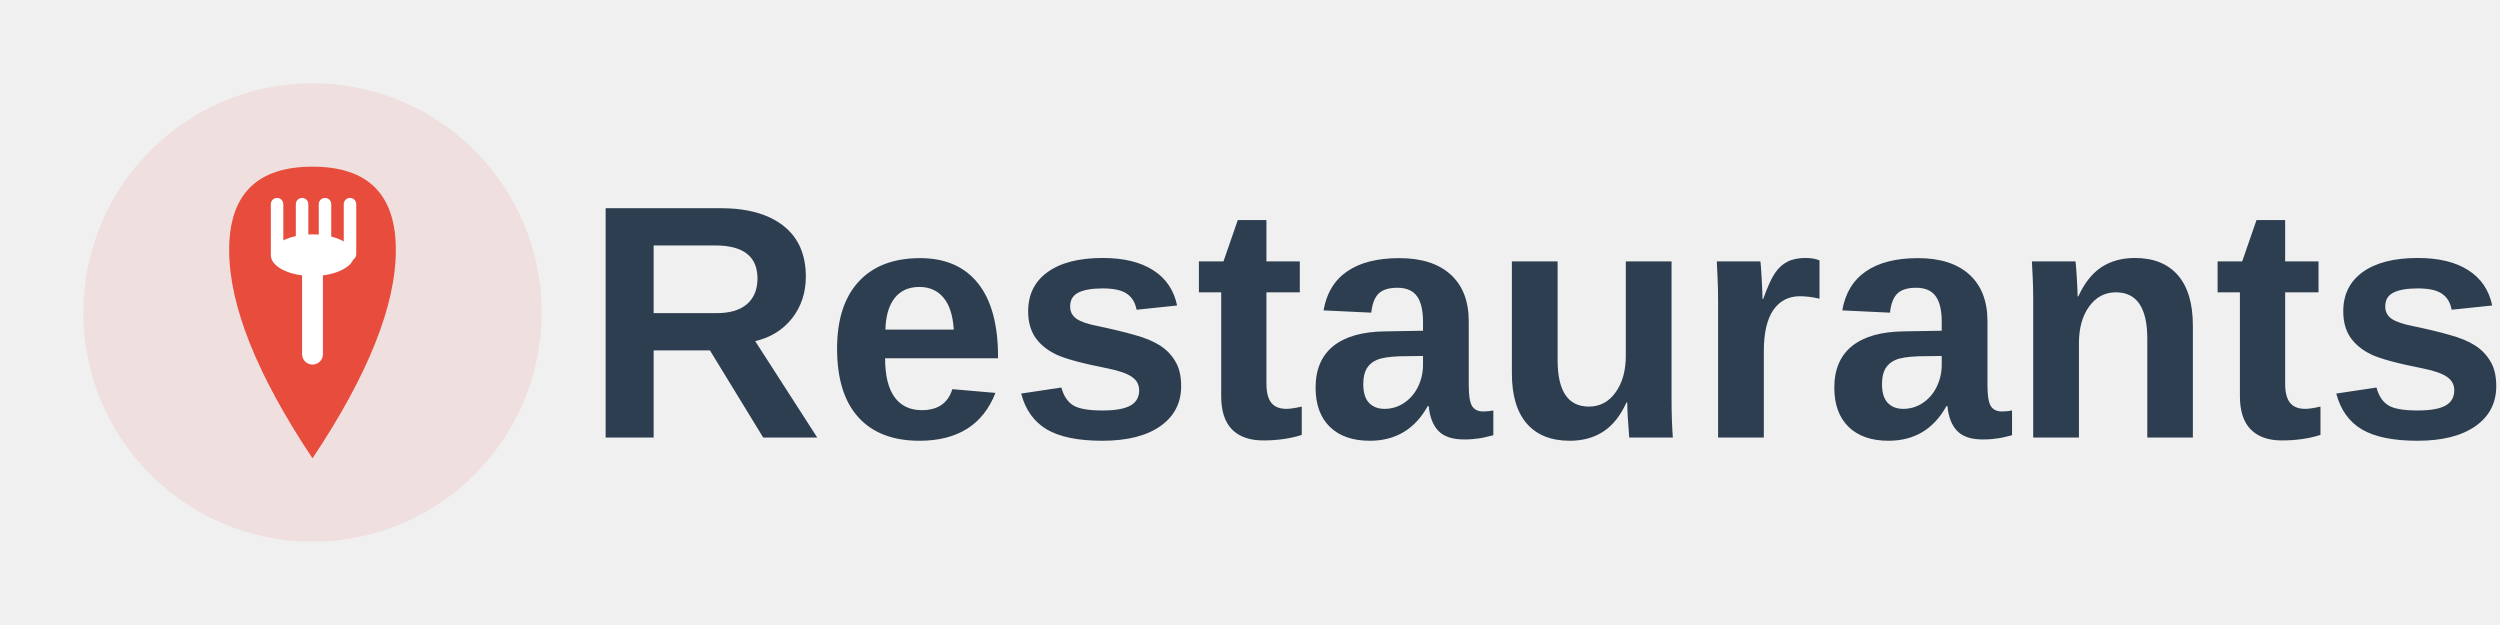
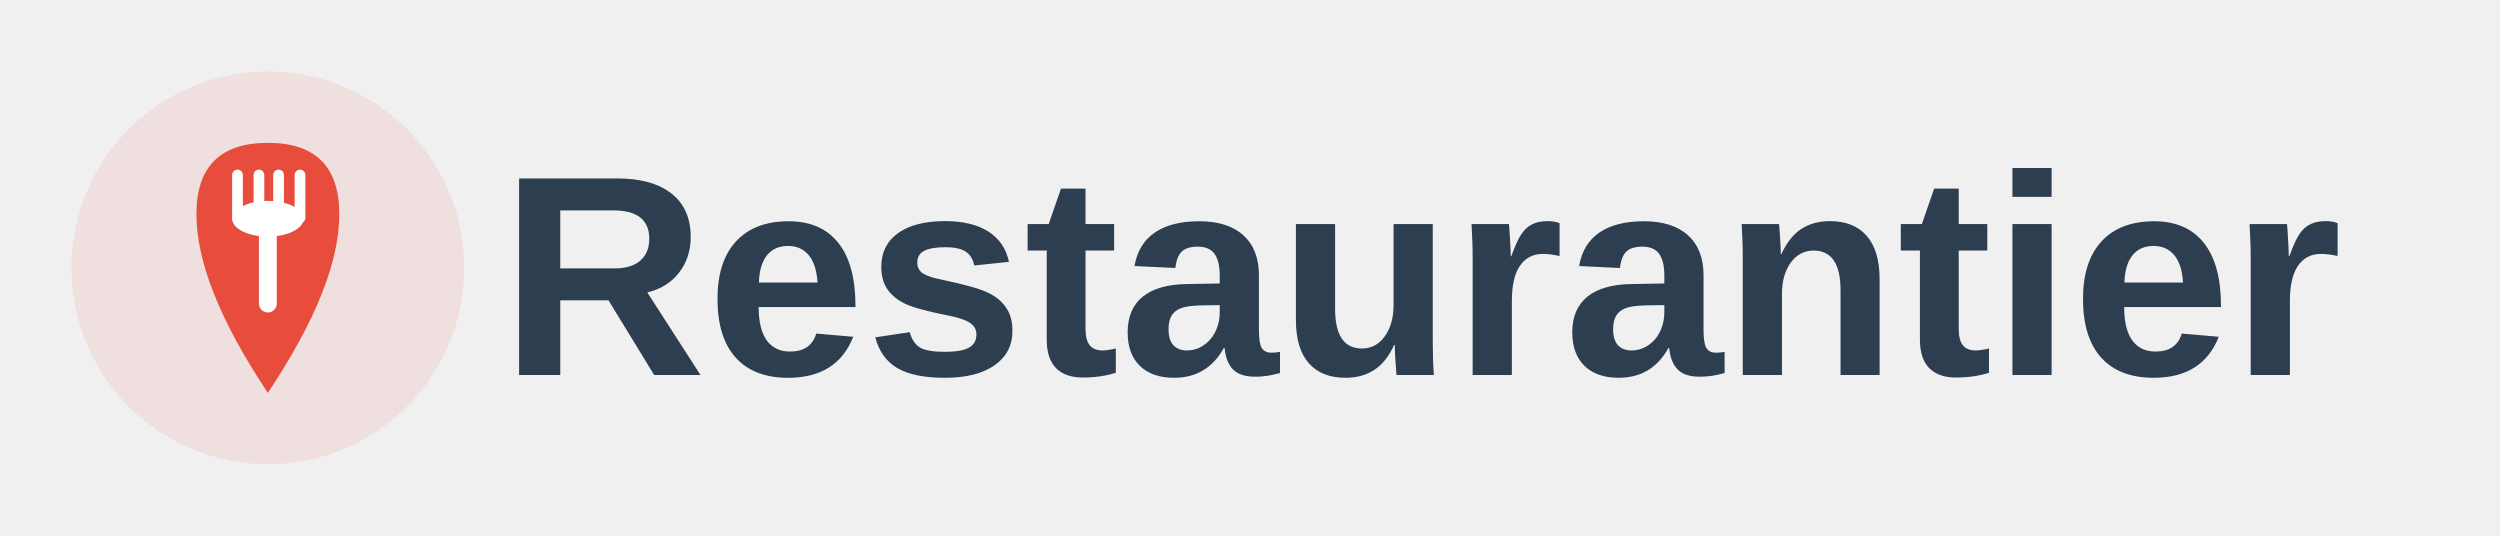
- <svg xmlns="http://www.w3.org/2000/svg" viewBox="0 0 240 60">
+ <svg xmlns="http://www.w3.org/2000/svg" viewBox="0 0 280 60">
  <circle cx="30" cy="30" r="22" fill="#E74C3C" opacity="0.1" />
  <g transform="translate(30, 30)">
    <path d="M 0,-14 Q -8,-14 -8,-6 Q -8,2 0,14 Q 8,2 8,-6 Q 8,-14 0,-14 Z" fill="#E74C3C" />
    <g transform="translate(0, -7)">
      <rect x="-4" y="-4" width="1.2" height="6" fill="white" rx="0.6" />
      <rect x="-1.6" y="-4" width="1.2" height="6" fill="white" rx="0.6" />
      <rect x="0.6" y="-4" width="1.2" height="6" fill="white" rx="0.6" />
      <rect x="3" y="-4" width="1.2" height="6" fill="white" rx="0.6" />
      <ellipse cx="0" cy="1.5" rx="4" ry="2" fill="white" />
      <rect x="-1" y="2" width="2" height="10" fill="white" rx="1" />
    </g>
  </g>
-   <text x="56" y="42" font-family="Arial, sans-serif" font-size="32" font-weight="600" fill="#2C3E50">Restaurants</text>
+   <text x="56" y="42" font-family="Arial, sans-serif" font-size="32" font-weight="600" fill="#2C3E50">Restaurantier</text>
</svg>
